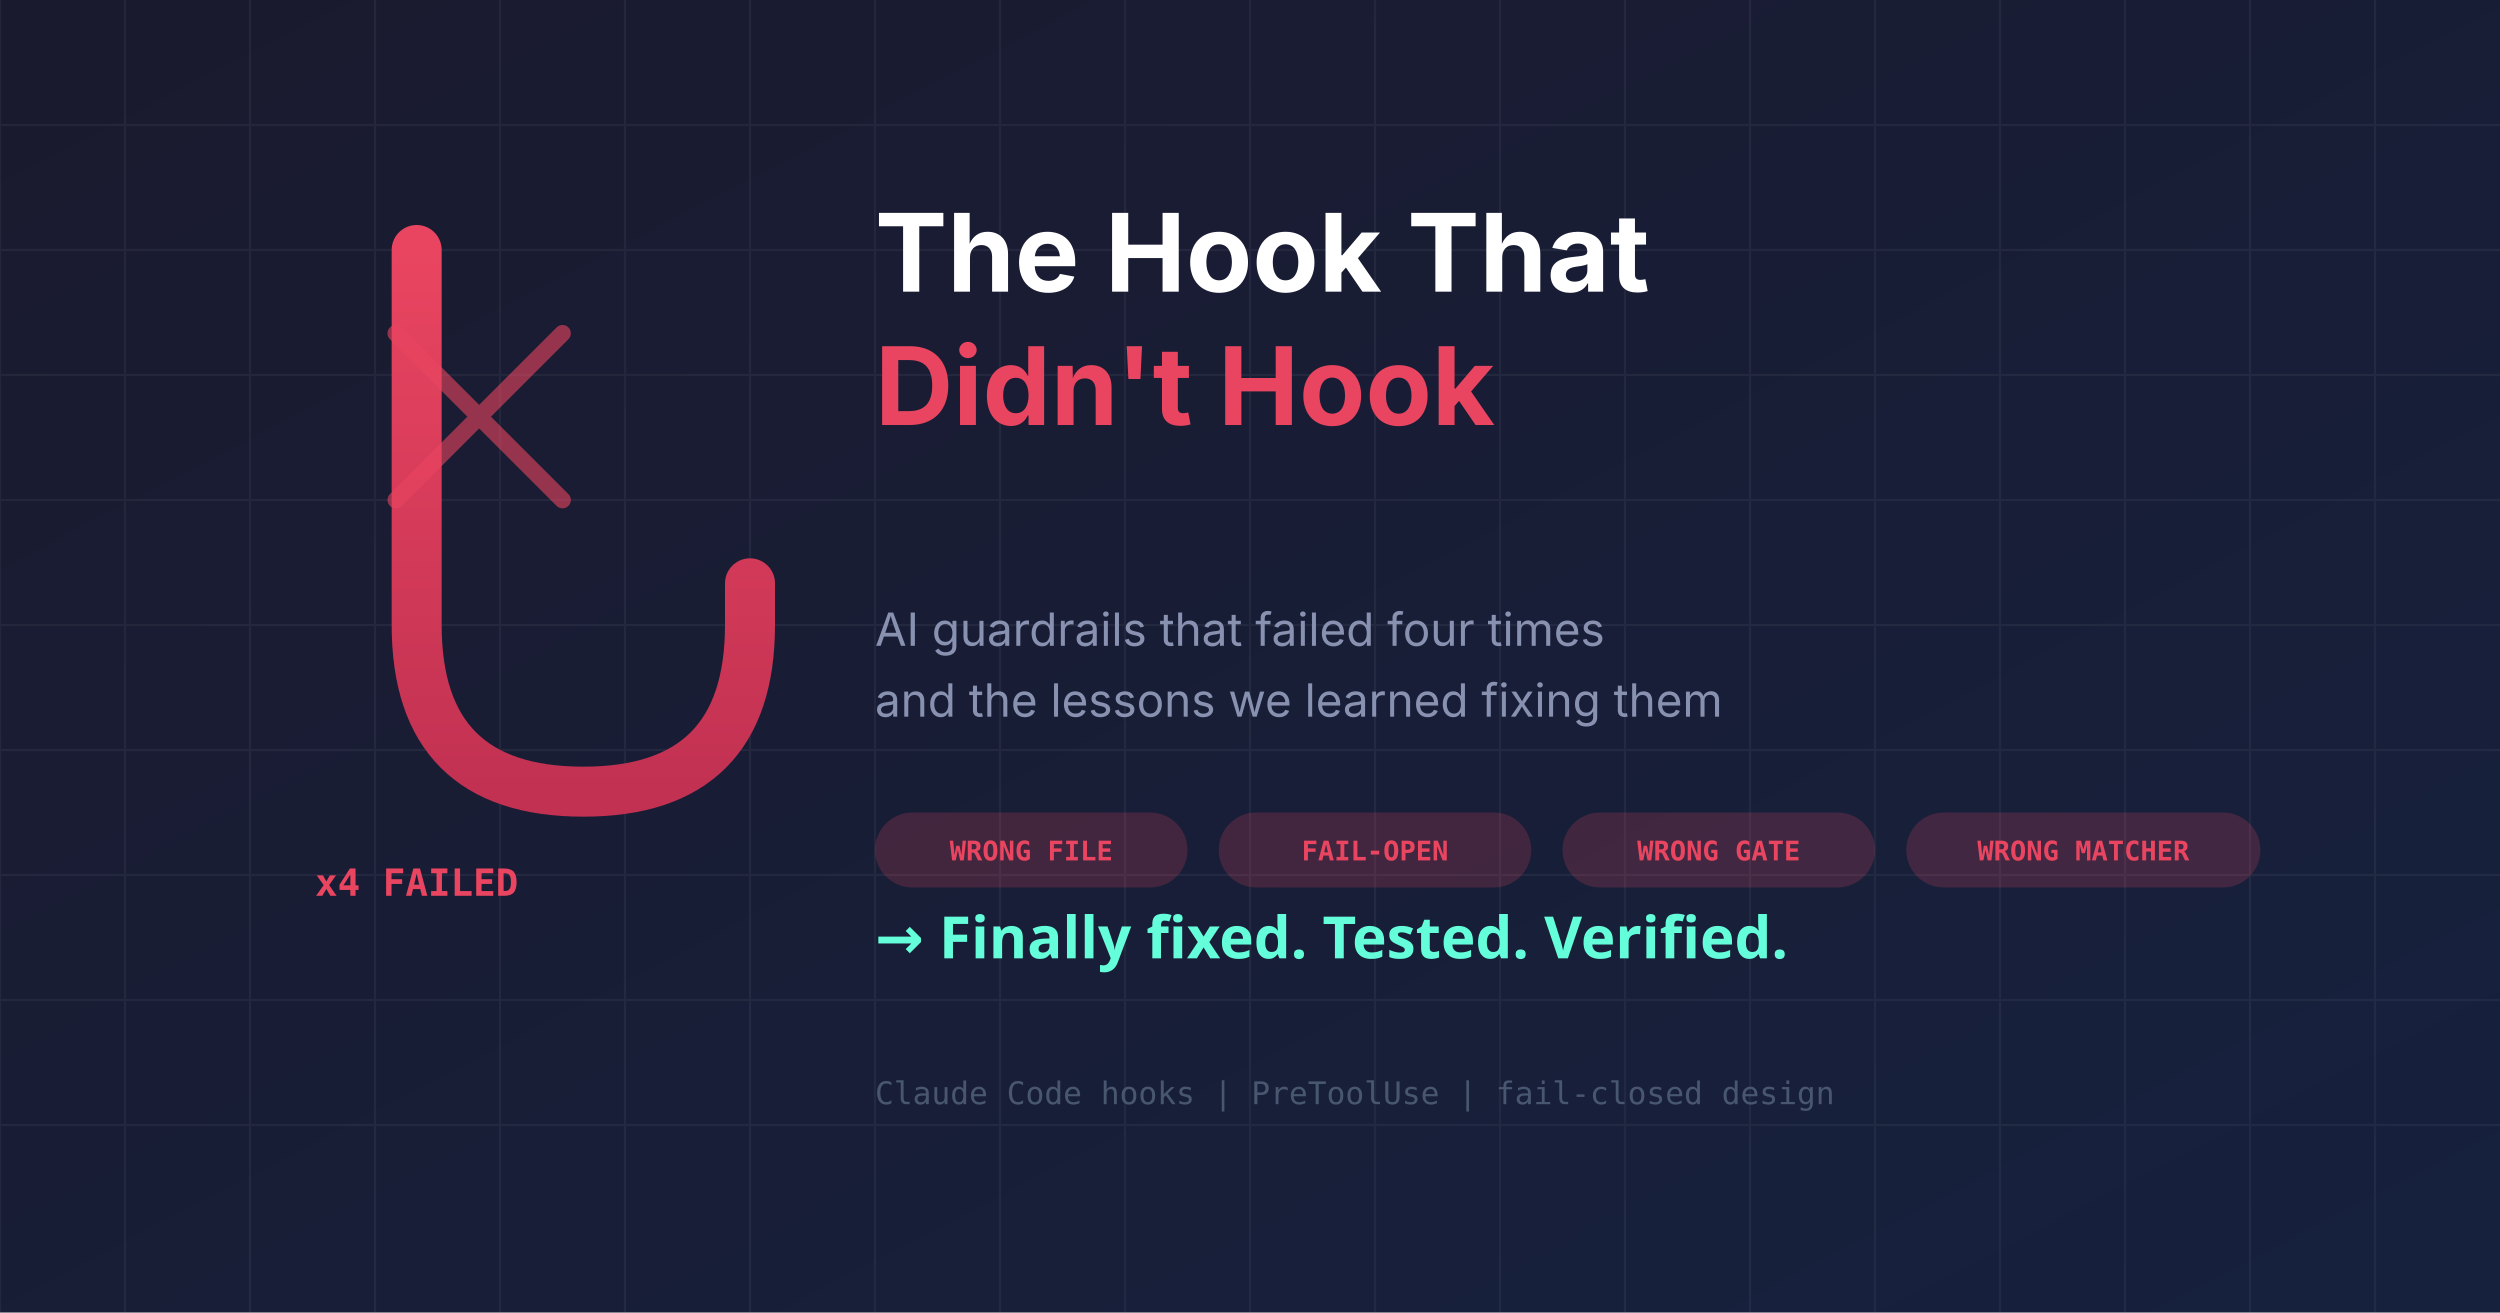
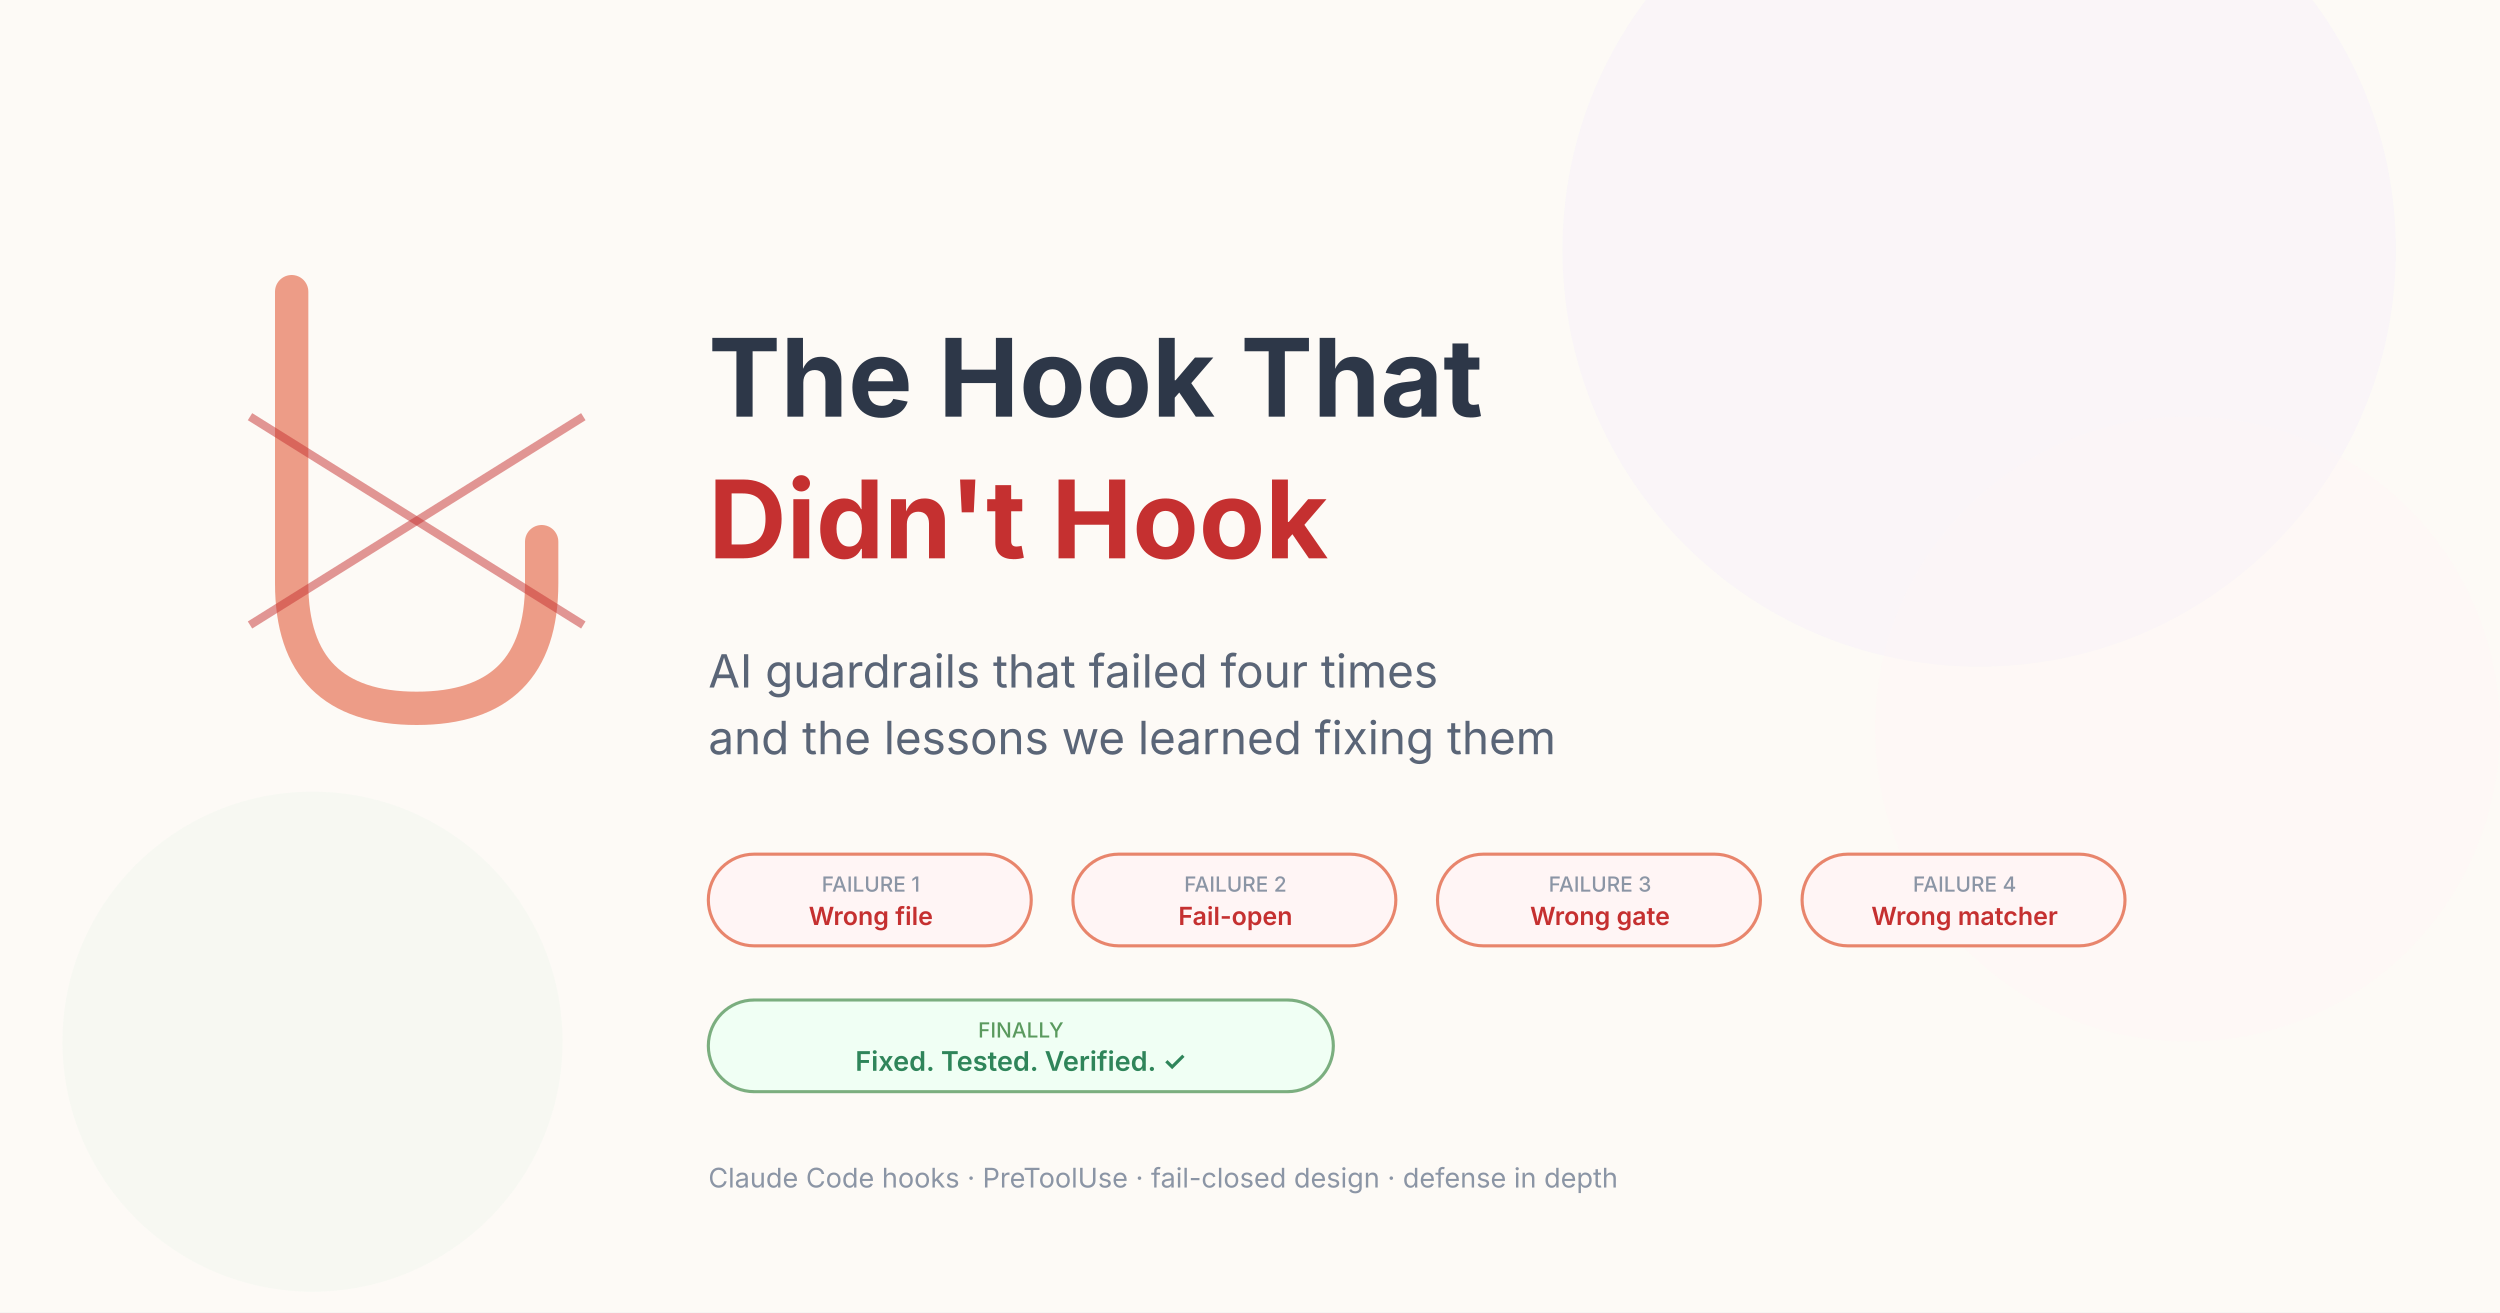
- <svg xmlns="http://www.w3.org/2000/svg" viewBox="0 0 1200 630" width="1200" height="630">
-   <defs>
-     <linearGradient id="bg" x1="0%" y1="0%" x2="100%" y2="100%">
-       <stop offset="0%" style="stop-color:#1a1a2e;stop-opacity:1" />
-       <stop offset="100%" style="stop-color:#16213e;stop-opacity:1" />
-     </linearGradient>
-     <linearGradient id="hookGrad" x1="0%" y1="0%" x2="0%" y2="100%">
-       <stop offset="0%" style="stop-color:#e94560;stop-opacity:1" />
-       <stop offset="100%" style="stop-color:#c23152;stop-opacity:1" />
-     </linearGradient>
-   </defs>
-   <rect width="1200" height="630" fill="url(#bg)" />
-   <g opacity="0.05" stroke="#ffffff" stroke-width="1">
-     <line x1="0" y1="0" x2="0" y2="630" />
-     <line x1="60" y1="0" x2="60" y2="630" />
-     <line x1="120" y1="0" x2="120" y2="630" />
-     <line x1="180" y1="0" x2="180" y2="630" />
-     <line x1="240" y1="0" x2="240" y2="630" />
-     <line x1="300" y1="0" x2="300" y2="630" />
-     <line x1="360" y1="0" x2="360" y2="630" />
-     <line x1="420" y1="0" x2="420" y2="630" />
-     <line x1="480" y1="0" x2="480" y2="630" />
-     <line x1="540" y1="0" x2="540" y2="630" />
-     <line x1="600" y1="0" x2="600" y2="630" />
-     <line x1="660" y1="0" x2="660" y2="630" />
-     <line x1="720" y1="0" x2="720" y2="630" />
-     <line x1="780" y1="0" x2="780" y2="630" />
-     <line x1="840" y1="0" x2="840" y2="630" />
-     <line x1="900" y1="0" x2="900" y2="630" />
-     <line x1="960" y1="0" x2="960" y2="630" />
-     <line x1="1020" y1="0" x2="1020" y2="630" />
-     <line x1="1080" y1="0" x2="1080" y2="630" />
-     <line x1="1140" y1="0" x2="1140" y2="630" />
-     <line x1="0" y1="60" x2="1200" y2="60" />
-     <line x1="0" y1="120" x2="1200" y2="120" />
-     <line x1="0" y1="180" x2="1200" y2="180" />
-     <line x1="0" y1="240" x2="1200" y2="240" />
-     <line x1="0" y1="300" x2="1200" y2="300" />
-     <line x1="0" y1="360" x2="1200" y2="360" />
-     <line x1="0" y1="420" x2="1200" y2="420" />
-     <line x1="0" y1="480" x2="1200" y2="480" />
-     <line x1="0" y1="540" x2="1200" y2="540" />
+ <svg xmlns="http://www.w3.org/2000/svg" viewBox="0 0 1200 630" width="1200" height="630" font-family="system-ui, -apple-system, 'Segoe UI', sans-serif">
+   <rect width="1200" height="630" fill="#fdfaf6" />
+   <circle cx="950" cy="120" r="200" fill="#f0eafc" opacity="0.3" />
+   <circle cx="1050" cy="350" r="150" fill="#fff5f5" opacity="0.3" />
+   <circle cx="150" cy="500" r="120" fill="#e8f5e9" opacity="0.3" />
+   <g transform="translate(100, 140)">
+     <path d="M 40 0 L 40 140 Q 40 200 100 200 Q 160 200 160 140 L 160 120" stroke="#e8856c" stroke-width="16" fill="none" stroke-linecap="round" opacity="0.8" />
+     <line x1="20" y1="60" x2="180" y2="160" stroke="#c53030" stroke-width="4" opacity="0.5" />
+     <line x1="180" y1="60" x2="20" y2="160" stroke="#c53030" stroke-width="4" opacity="0.5" />
  </g>
-   <g transform="translate(140, 120)">
-     <path d="M 60 0 L 60 180 Q 60 260 140 260 Q 220 260 220 180 L 220 160" stroke="url(#hookGrad)" stroke-width="24" fill="none" stroke-linecap="round" />
-     <g transform="translate(90, 80)" stroke="#e94560" stroke-width="8" stroke-linecap="round" opacity="0.6">
-       <line x1="-40" y1="-40" x2="40" y2="40" />
-       <line x1="40" y1="-40" x2="-40" y2="40" />
-     </g>
-     <g transform="translate(60, 310)">
-       <text font-family="monospace" font-size="18" fill="#e94560" text-anchor="middle" font-weight="bold">x4 FAILED</text>
-     </g>
+   <text x="340" y="200" font-size="52" font-weight="700" fill="#2d3748">The Hook That</text>
+   <text x="340" y="268" font-size="52" font-weight="700" fill="#c53030">Didn't Hook</text>
+   <text x="340" y="330" font-size="22" fill="#5a6577" font-weight="400">AI guardrails that failed four times</text>
+   <text x="340" y="362" font-size="22" fill="#5a6577" font-weight="400">and the lessons we learned fixing them</text>
+   <g transform="translate(340, 410)">
+     <rect x="0" y="0" width="155" height="44" rx="22" fill="#fff5f5" stroke="#e8856c" stroke-width="1.5" />
+     <text x="78" y="18" text-anchor="middle" font-size="10" fill="#8b95a5" font-weight="500">FAILURE 1</text>
+     <text x="78" y="34" text-anchor="middle" font-size="12" fill="#c53030" font-weight="600">Wrong file</text>
+     <rect x="175" y="0" width="155" height="44" rx="22" fill="#fff5f5" stroke="#e8856c" stroke-width="1.5" />
+     <text x="253" y="18" text-anchor="middle" font-size="10" fill="#8b95a5" font-weight="500">FAILURE 2</text>
+     <text x="253" y="34" text-anchor="middle" font-size="12" fill="#c53030" font-weight="600">Fail-open</text>
+     <rect x="350" y="0" width="155" height="44" rx="22" fill="#fff5f5" stroke="#e8856c" stroke-width="1.5" />
+     <text x="428" y="18" text-anchor="middle" font-size="10" fill="#8b95a5" font-weight="500">FAILURE 3</text>
+     <text x="428" y="34" text-anchor="middle" font-size="12" fill="#c53030" font-weight="600">Wrong gate</text>
+     <rect x="525" y="0" width="155" height="44" rx="22" fill="#fff5f5" stroke="#e8856c" stroke-width="1.5" />
+     <text x="603" y="18" text-anchor="middle" font-size="10" fill="#8b95a5" font-weight="500">FAILURE 4</text>
+     <text x="603" y="34" text-anchor="middle" font-size="12" fill="#c53030" font-weight="600">Wrong matcher</text>
  </g>
-   <g transform="translate(420, 140)">
-     <text font-family="system-ui, -apple-system, sans-serif" font-size="52" fill="#ffffff" font-weight="700">
-       The Hook That
-     </text>
-     <text font-family="system-ui, -apple-system, sans-serif" font-size="52" fill="#e94560" font-weight="700" y="64">
-       Didn't Hook
-     </text>
+   <g transform="translate(340, 480)">
+     <rect x="0" y="0" width="300" height="44" rx="22" fill="#f0fff4" stroke="#7bae7f" stroke-width="1.5" />
+     <text x="150" y="18" text-anchor="middle" font-size="10" fill="#5a9a5e" font-weight="500">FINALLY</text>
+     <text x="150" y="34" text-anchor="middle" font-size="13" fill="#2f855a" font-weight="600">Fixed. Tested. Verified. ✓</text>
  </g>
-   <text x="420" y="310" font-family="system-ui, -apple-system, sans-serif" font-size="22" fill="#8892b0" font-weight="400">
-     AI guardrails that failed four times
-   </text>
-   <text x="420" y="344" font-family="system-ui, -apple-system, sans-serif" font-size="22" fill="#8892b0" font-weight="400">
-     and the lessons we learned fixing them
-   </text>
-   <g transform="translate(420, 390)">
-     <rect x="0" y="0" width="150" height="36" rx="18" fill="#e94560" opacity="0.2" />
-     <text x="75" y="23" font-family="monospace" font-size="13" fill="#e94560" text-anchor="middle" font-weight="600">WRONG FILE</text>
-     <rect x="165" y="0" width="150" height="36" rx="18" fill="#e94560" opacity="0.2" />
-     <text x="240" y="23" font-family="monospace" font-size="13" fill="#e94560" text-anchor="middle" font-weight="600">FAIL-OPEN</text>
-     <rect x="330" y="0" width="150" height="36" rx="18" fill="#e94560" opacity="0.2" />
-     <text x="405" y="23" font-family="monospace" font-size="13" fill="#e94560" text-anchor="middle" font-weight="600">WRONG GATE</text>
-     <rect x="495" y="0" width="170" height="36" rx="18" fill="#e94560" opacity="0.2" />
-     <text x="580" y="23" font-family="monospace" font-size="13" fill="#e94560" text-anchor="middle" font-weight="600">WRONG MATCHER</text>
-   </g>
-   <g transform="translate(420, 460)">
-     <text font-family="system-ui, sans-serif" font-size="28" fill="#64ffda" font-weight="600">
-       → Finally fixed. Tested. Verified.
-     </text>
-   </g>
-   <g transform="translate(420, 530)">
-     <text font-family="monospace" font-size="15" fill="#495670">
-       Claude Code hooks  |  PreToolUse  |  fail-closed design
-     </text>
-   </g>
+   <text x="340" y="570" font-size="13" fill="#8b95a5">Claude Code hooks  ·  PreToolUse  ·  fail-closed design  ·  defense in depth</text>
</svg>
